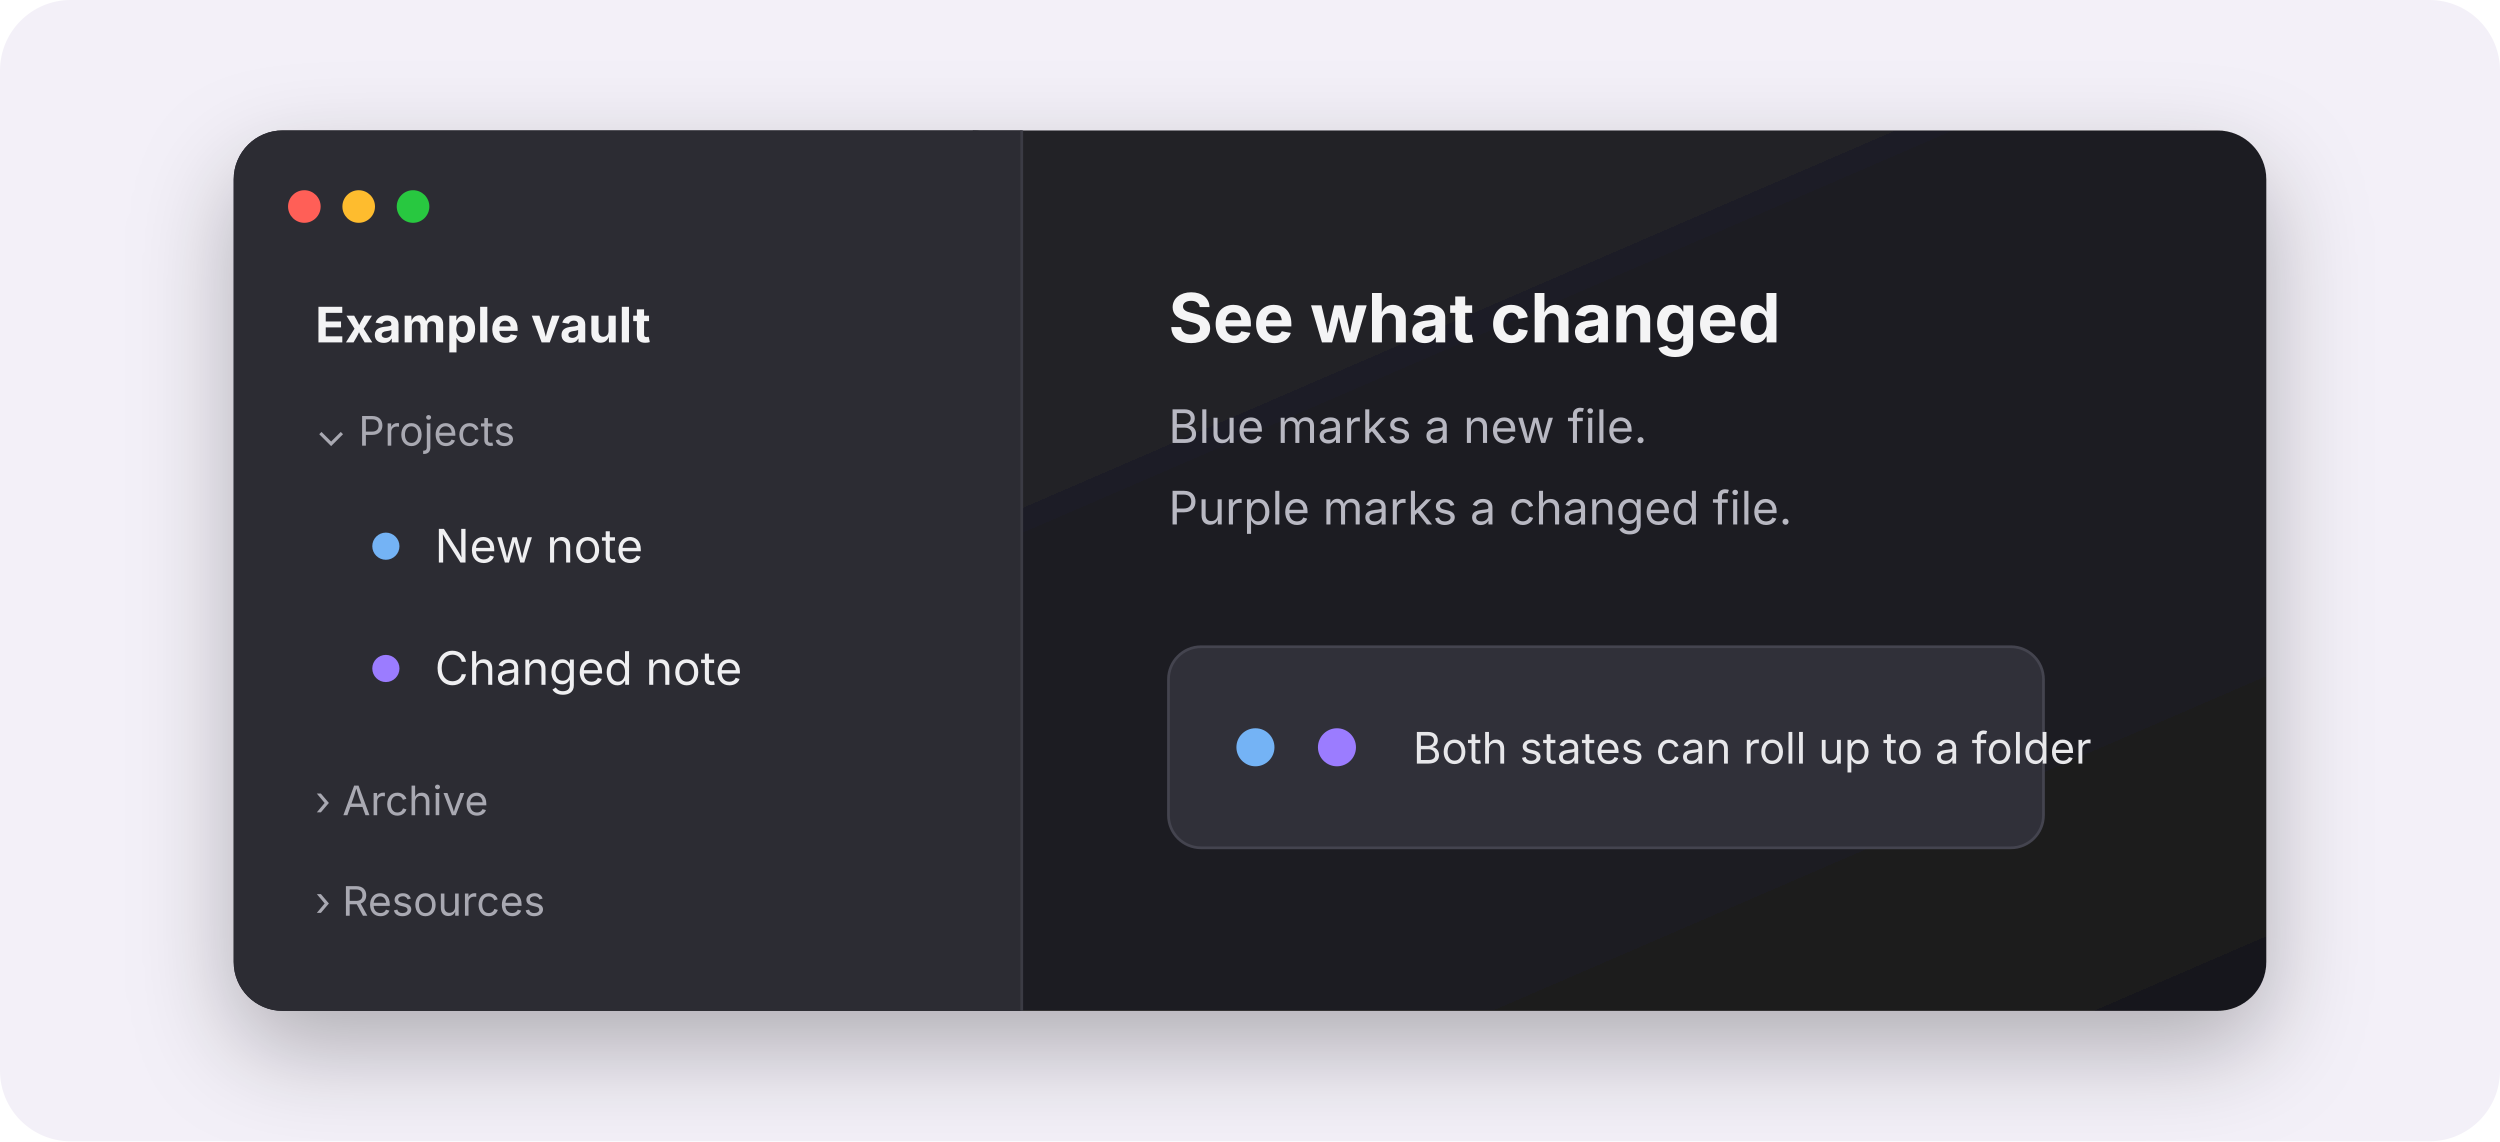
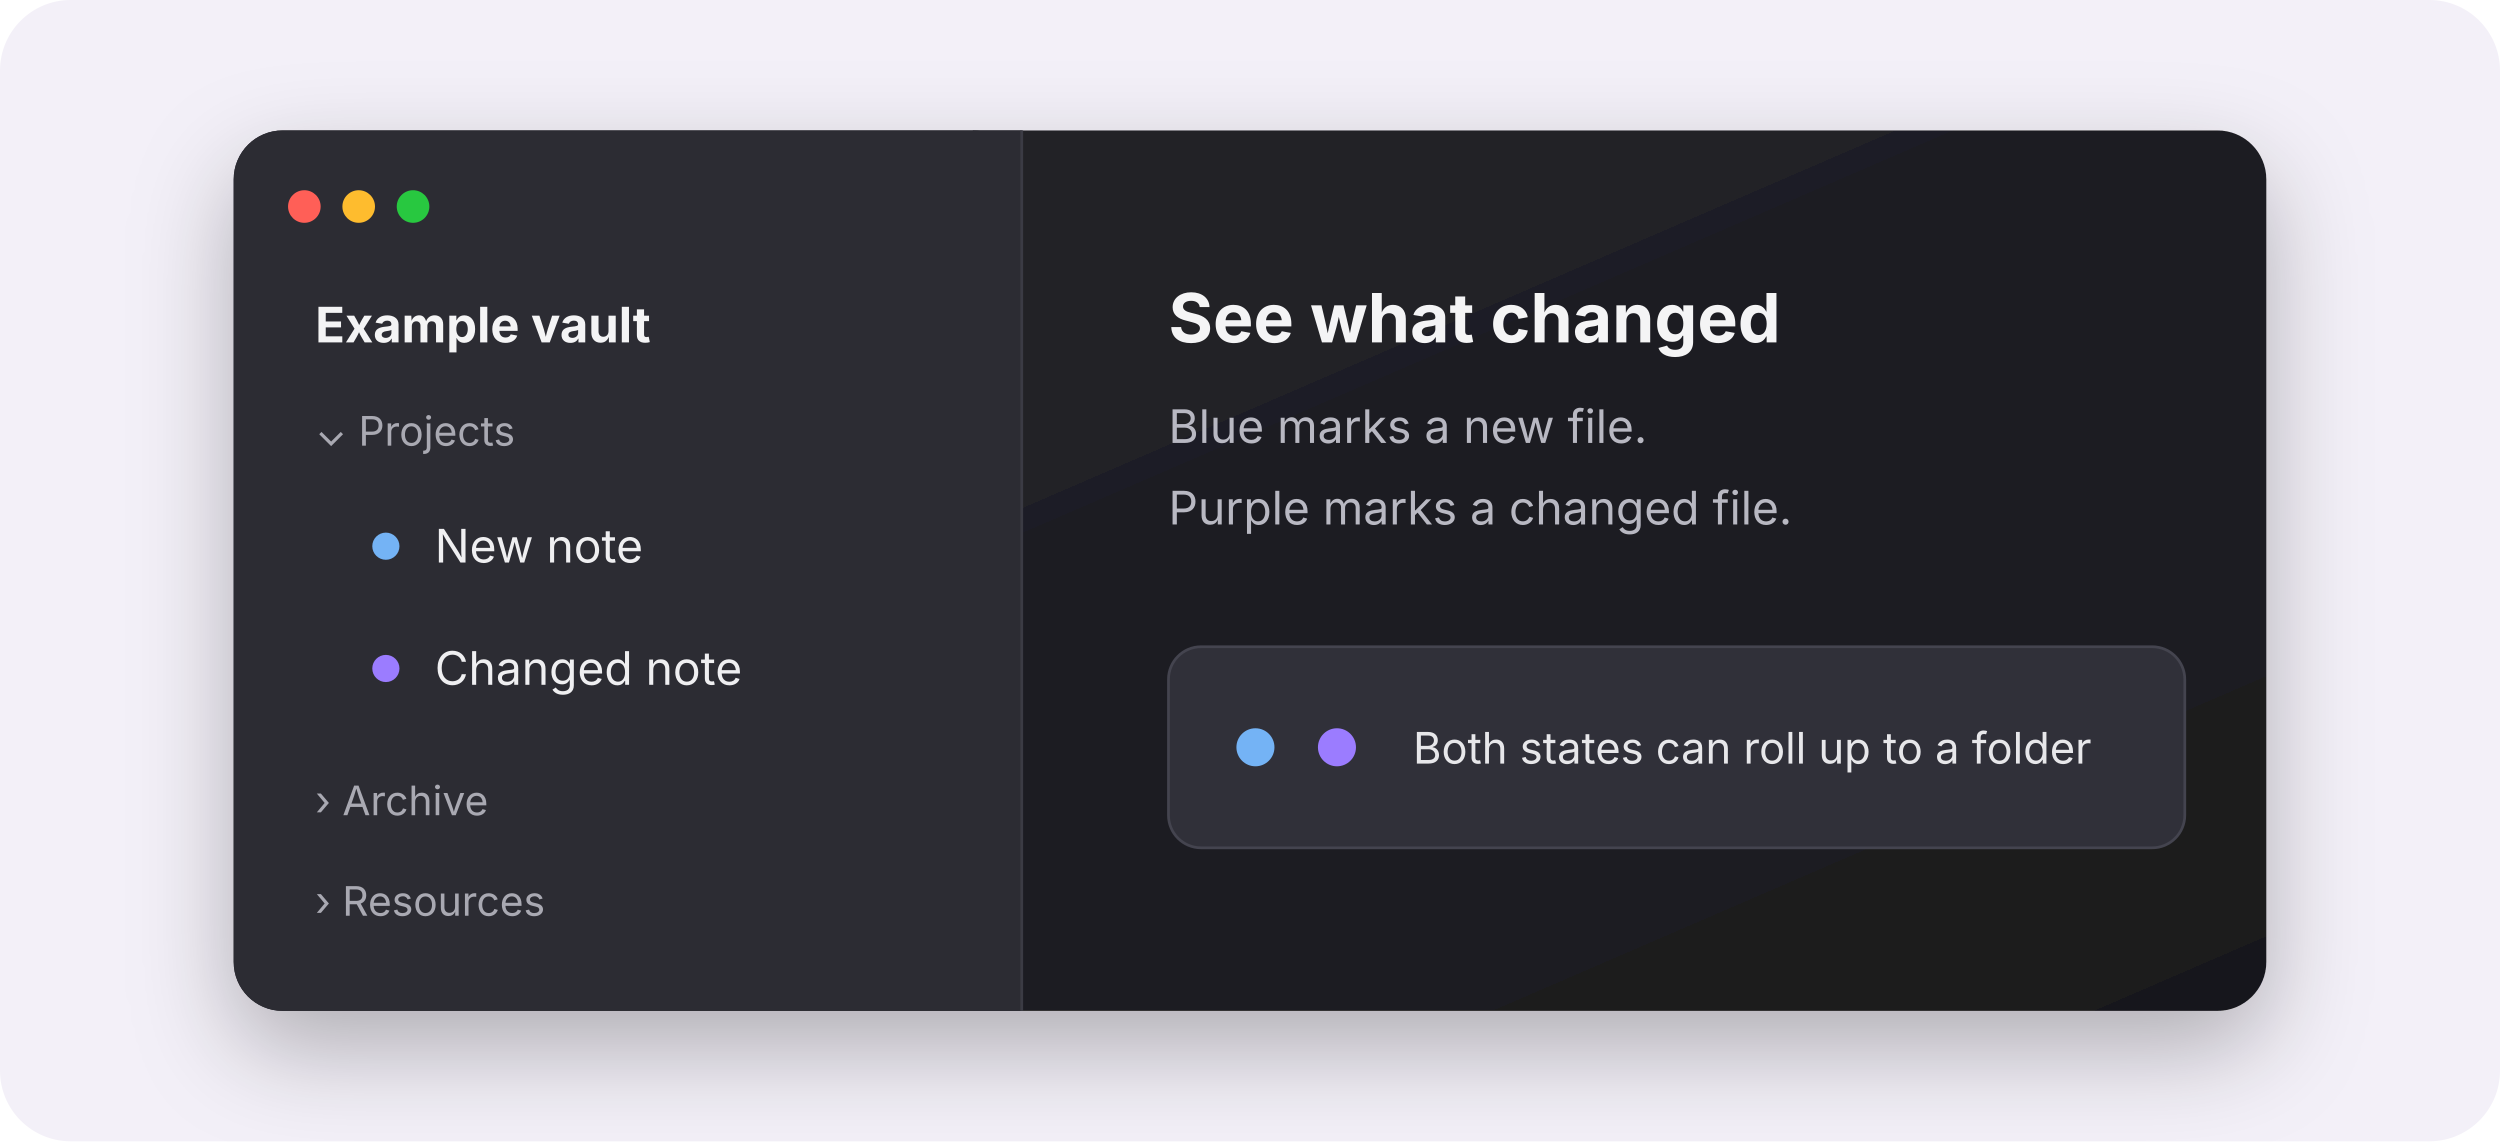
<svg xmlns="http://www.w3.org/2000/svg" width="920" height="420" viewBox="0 0 920 420" role="img" aria-labelledby="title desc">
  <defs>
    <linearGradient id="panel" x1="0" y1="0" x2="1" y2="1">
      <stop offset="0" stop-color="#24242a" />
      <stop offset="1" stop-color="#19191d" />
    </linearGradient>
    <filter id="shadow" x="-20%" y="-20%" width="140%" height="140%">
      <feDropShadow dx="0" dy="14" stdDeviation="18" flood-color="#000" flood-opacity="0.28" />
    </filter>
  </defs>
  <rect width="920" height="420" rx="26" fill="#f3f0f8" />
  <rect x="86" y="48" width="748" height="324" rx="18" fill="url(#panel)" filter="url(#shadow)" />
  <rect x="86" y="48" width="290" height="324" rx="18" fill="#2c2c33" />
  <path d="M358 48h18v324h-18z" fill="#2c2c33" />
  <path d="M376 48v324" stroke="#3b3b44" />
  <circle cx="112" cy="76" r="6" fill="#ff5f57" />
  <circle cx="132" cy="76" r="6" fill="#febc2e" />
  <circle cx="152" cy="76" r="6" fill="#28c840" />
  <text x="116" y="126" fill="#f4f4f5" font-family="-apple-system, BlinkMacSystemFont, 'Segoe UI', sans-serif" font-size="18" font-weight="650">Example vault</text>
  <text x="116" y="164" fill="#a9a9b2" font-family="-apple-system, BlinkMacSystemFont, 'Segoe UI', sans-serif" font-size="15">⌄  Projects</text>
  <circle cx="142" cy="201" r="5" fill="#74b3f5" />
  <text x="160" y="207" fill="#efeff1" font-family="-apple-system, BlinkMacSystemFont, 'Segoe UI', sans-serif" font-size="17">New note</text>
  <circle cx="142" cy="246" r="5" fill="#9b7cff" />
  <text x="160" y="252" fill="#efeff1" font-family="-apple-system, BlinkMacSystemFont, 'Segoe UI', sans-serif" font-size="17">Changed note</text>
  <text x="116" y="300" fill="#a9a9b2" font-family="-apple-system, BlinkMacSystemFont, 'Segoe UI', sans-serif" font-size="15">›  Archive</text>
  <text x="116" y="337" fill="#a9a9b2" font-family="-apple-system, BlinkMacSystemFont, 'Segoe UI', sans-serif" font-size="15">›  Resources</text>
  <text x="430" y="126" fill="#f4f4f5" font-family="-apple-system, BlinkMacSystemFont, 'Segoe UI', sans-serif" font-size="25" font-weight="700">See what changed</text>
  <text x="430" y="163" fill="#b8b8c2" font-family="-apple-system, BlinkMacSystemFont, 'Segoe UI', sans-serif" font-size="17">Blue marks a new file.</text>
  <text x="430" y="193" fill="#b8b8c2" font-family="-apple-system, BlinkMacSystemFont, 'Segoe UI', sans-serif" font-size="17">Purple marks a changed file.</text>
-   <rect x="430" y="238" width="322" height="74" rx="12" fill="#303039" stroke="#44444f" />
+   <rect x="430" y="238" width="374" height="74" rx="12" fill="#303039" stroke="#44444f" />
  <circle cx="462" cy="275" r="7" fill="#74b3f5" />
  <circle cx="492" cy="275" r="7" fill="#9b7cff" />
  <text x="520" y="281" fill="#e7e7ea" font-family="-apple-system, BlinkMacSystemFont, 'Segoe UI', sans-serif" font-size="16">Both states can roll up to a folder</text>
</svg>
